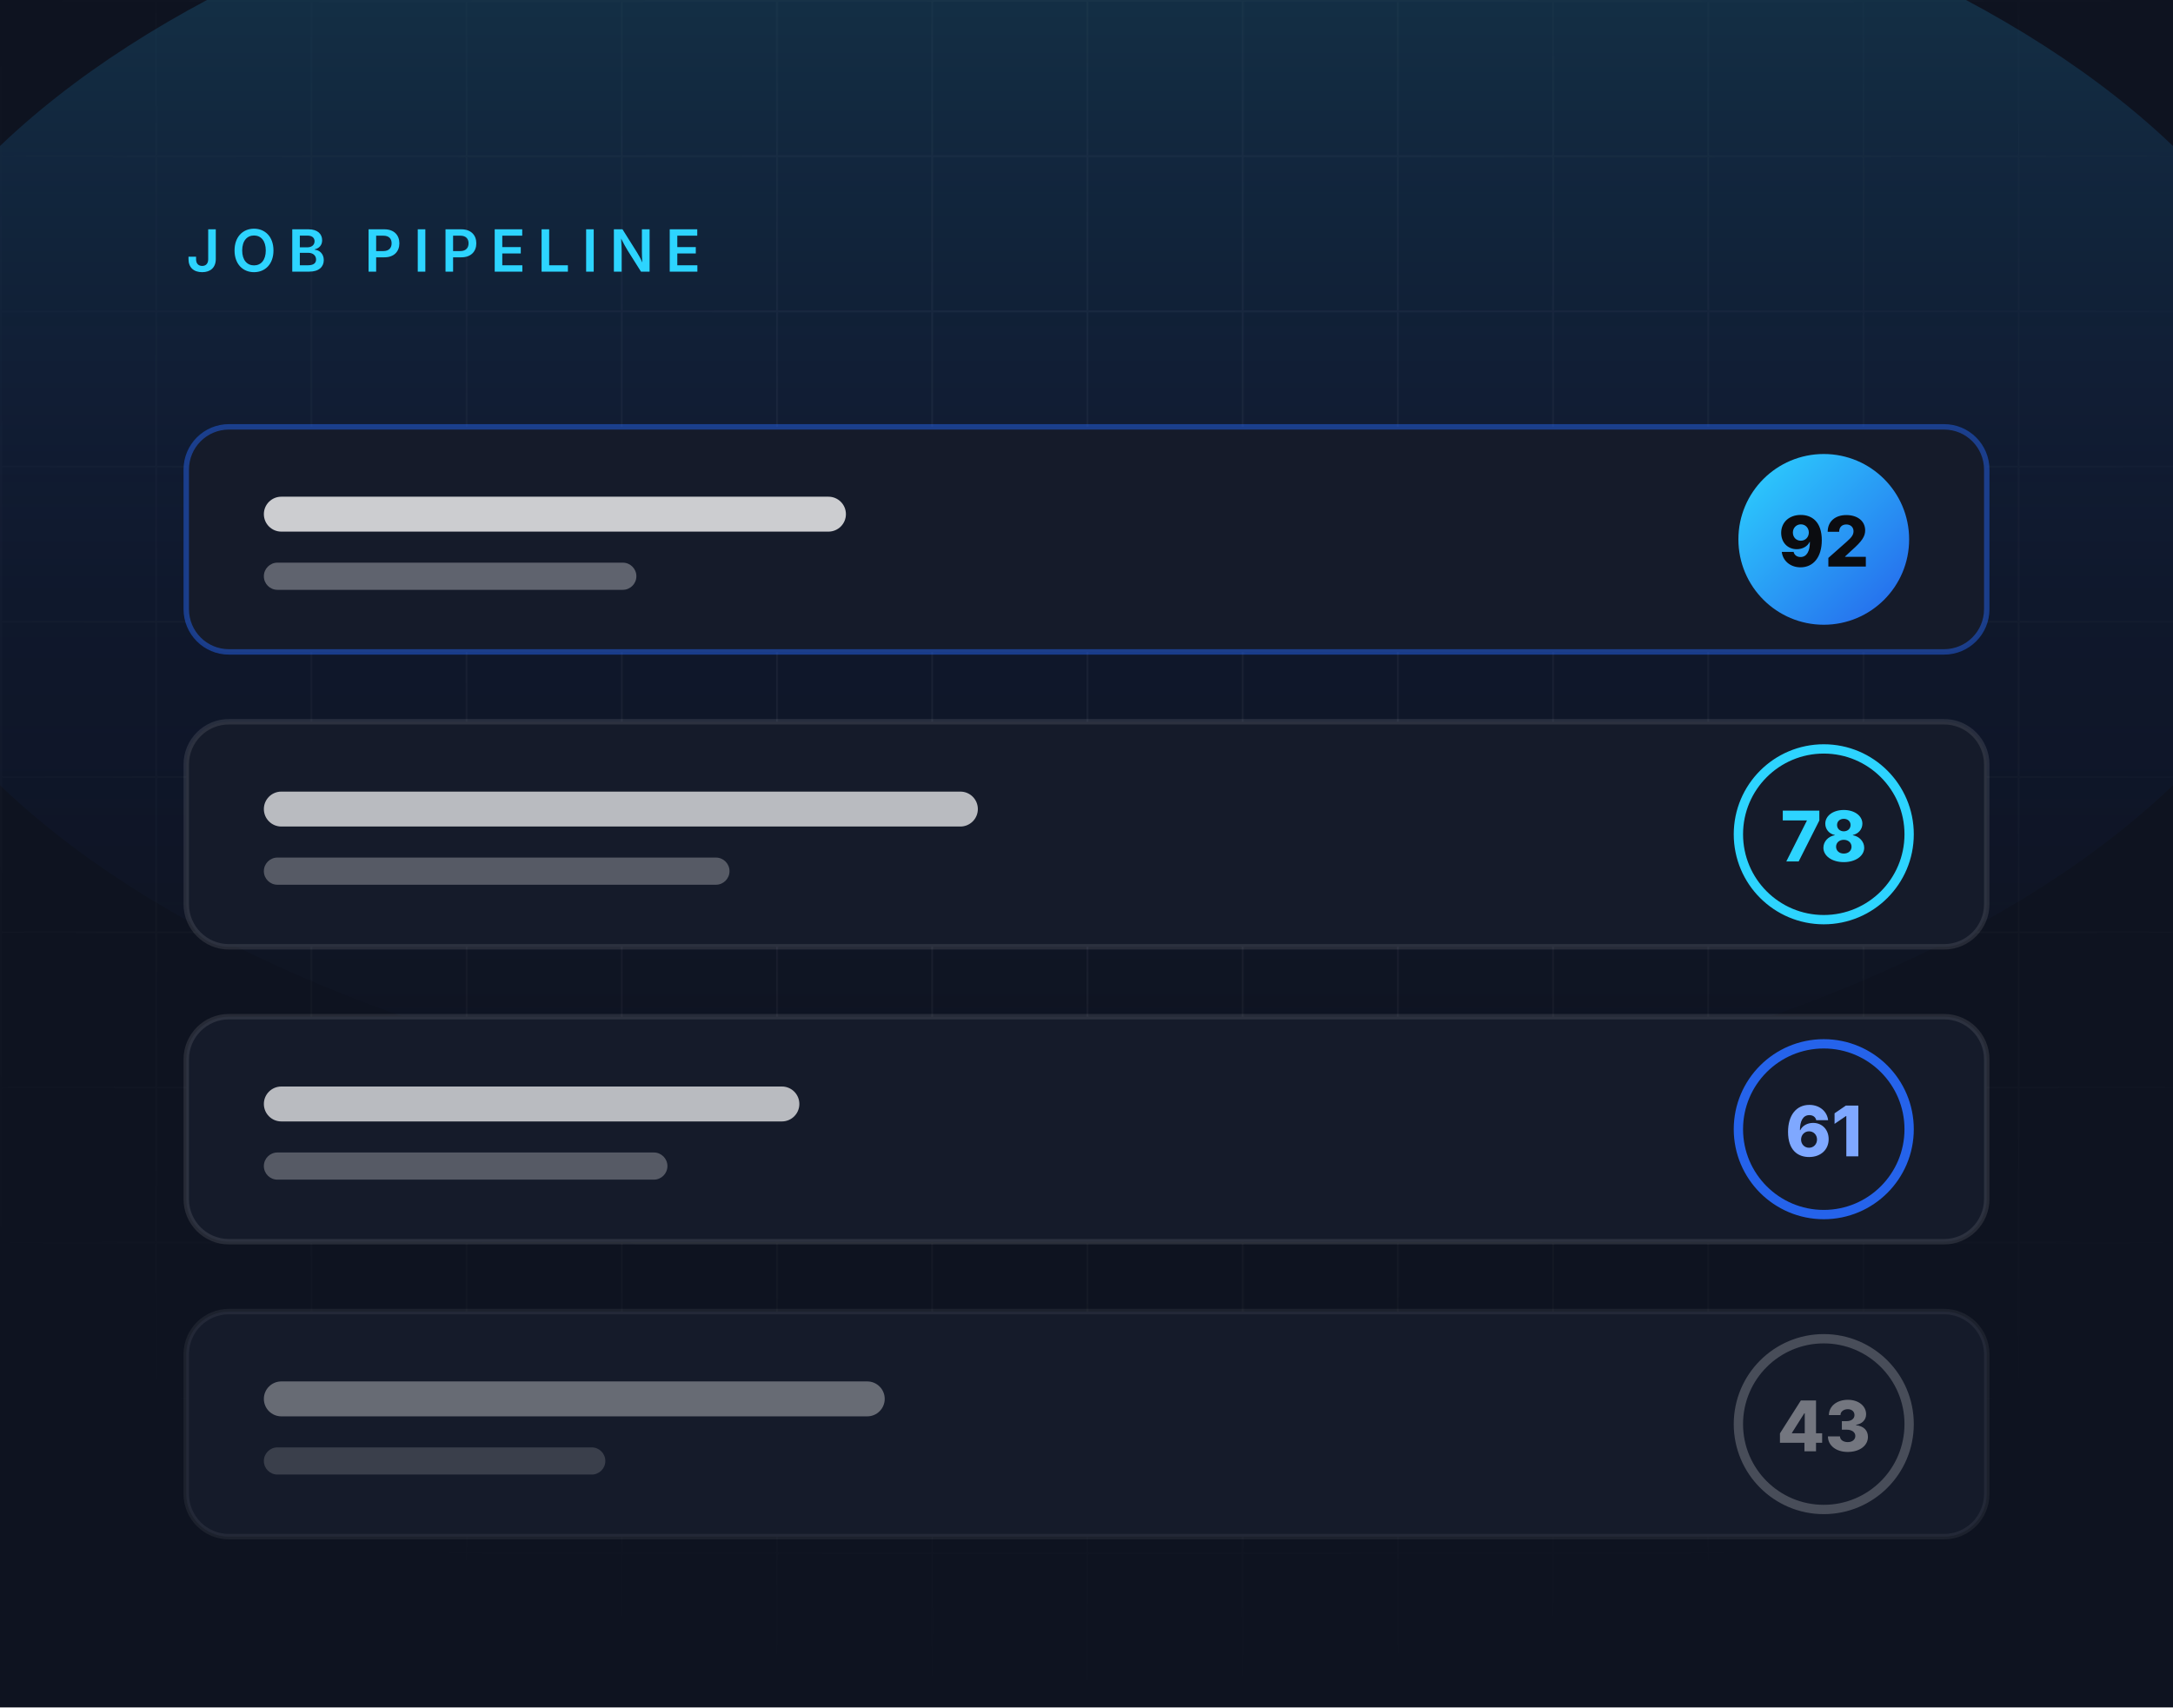
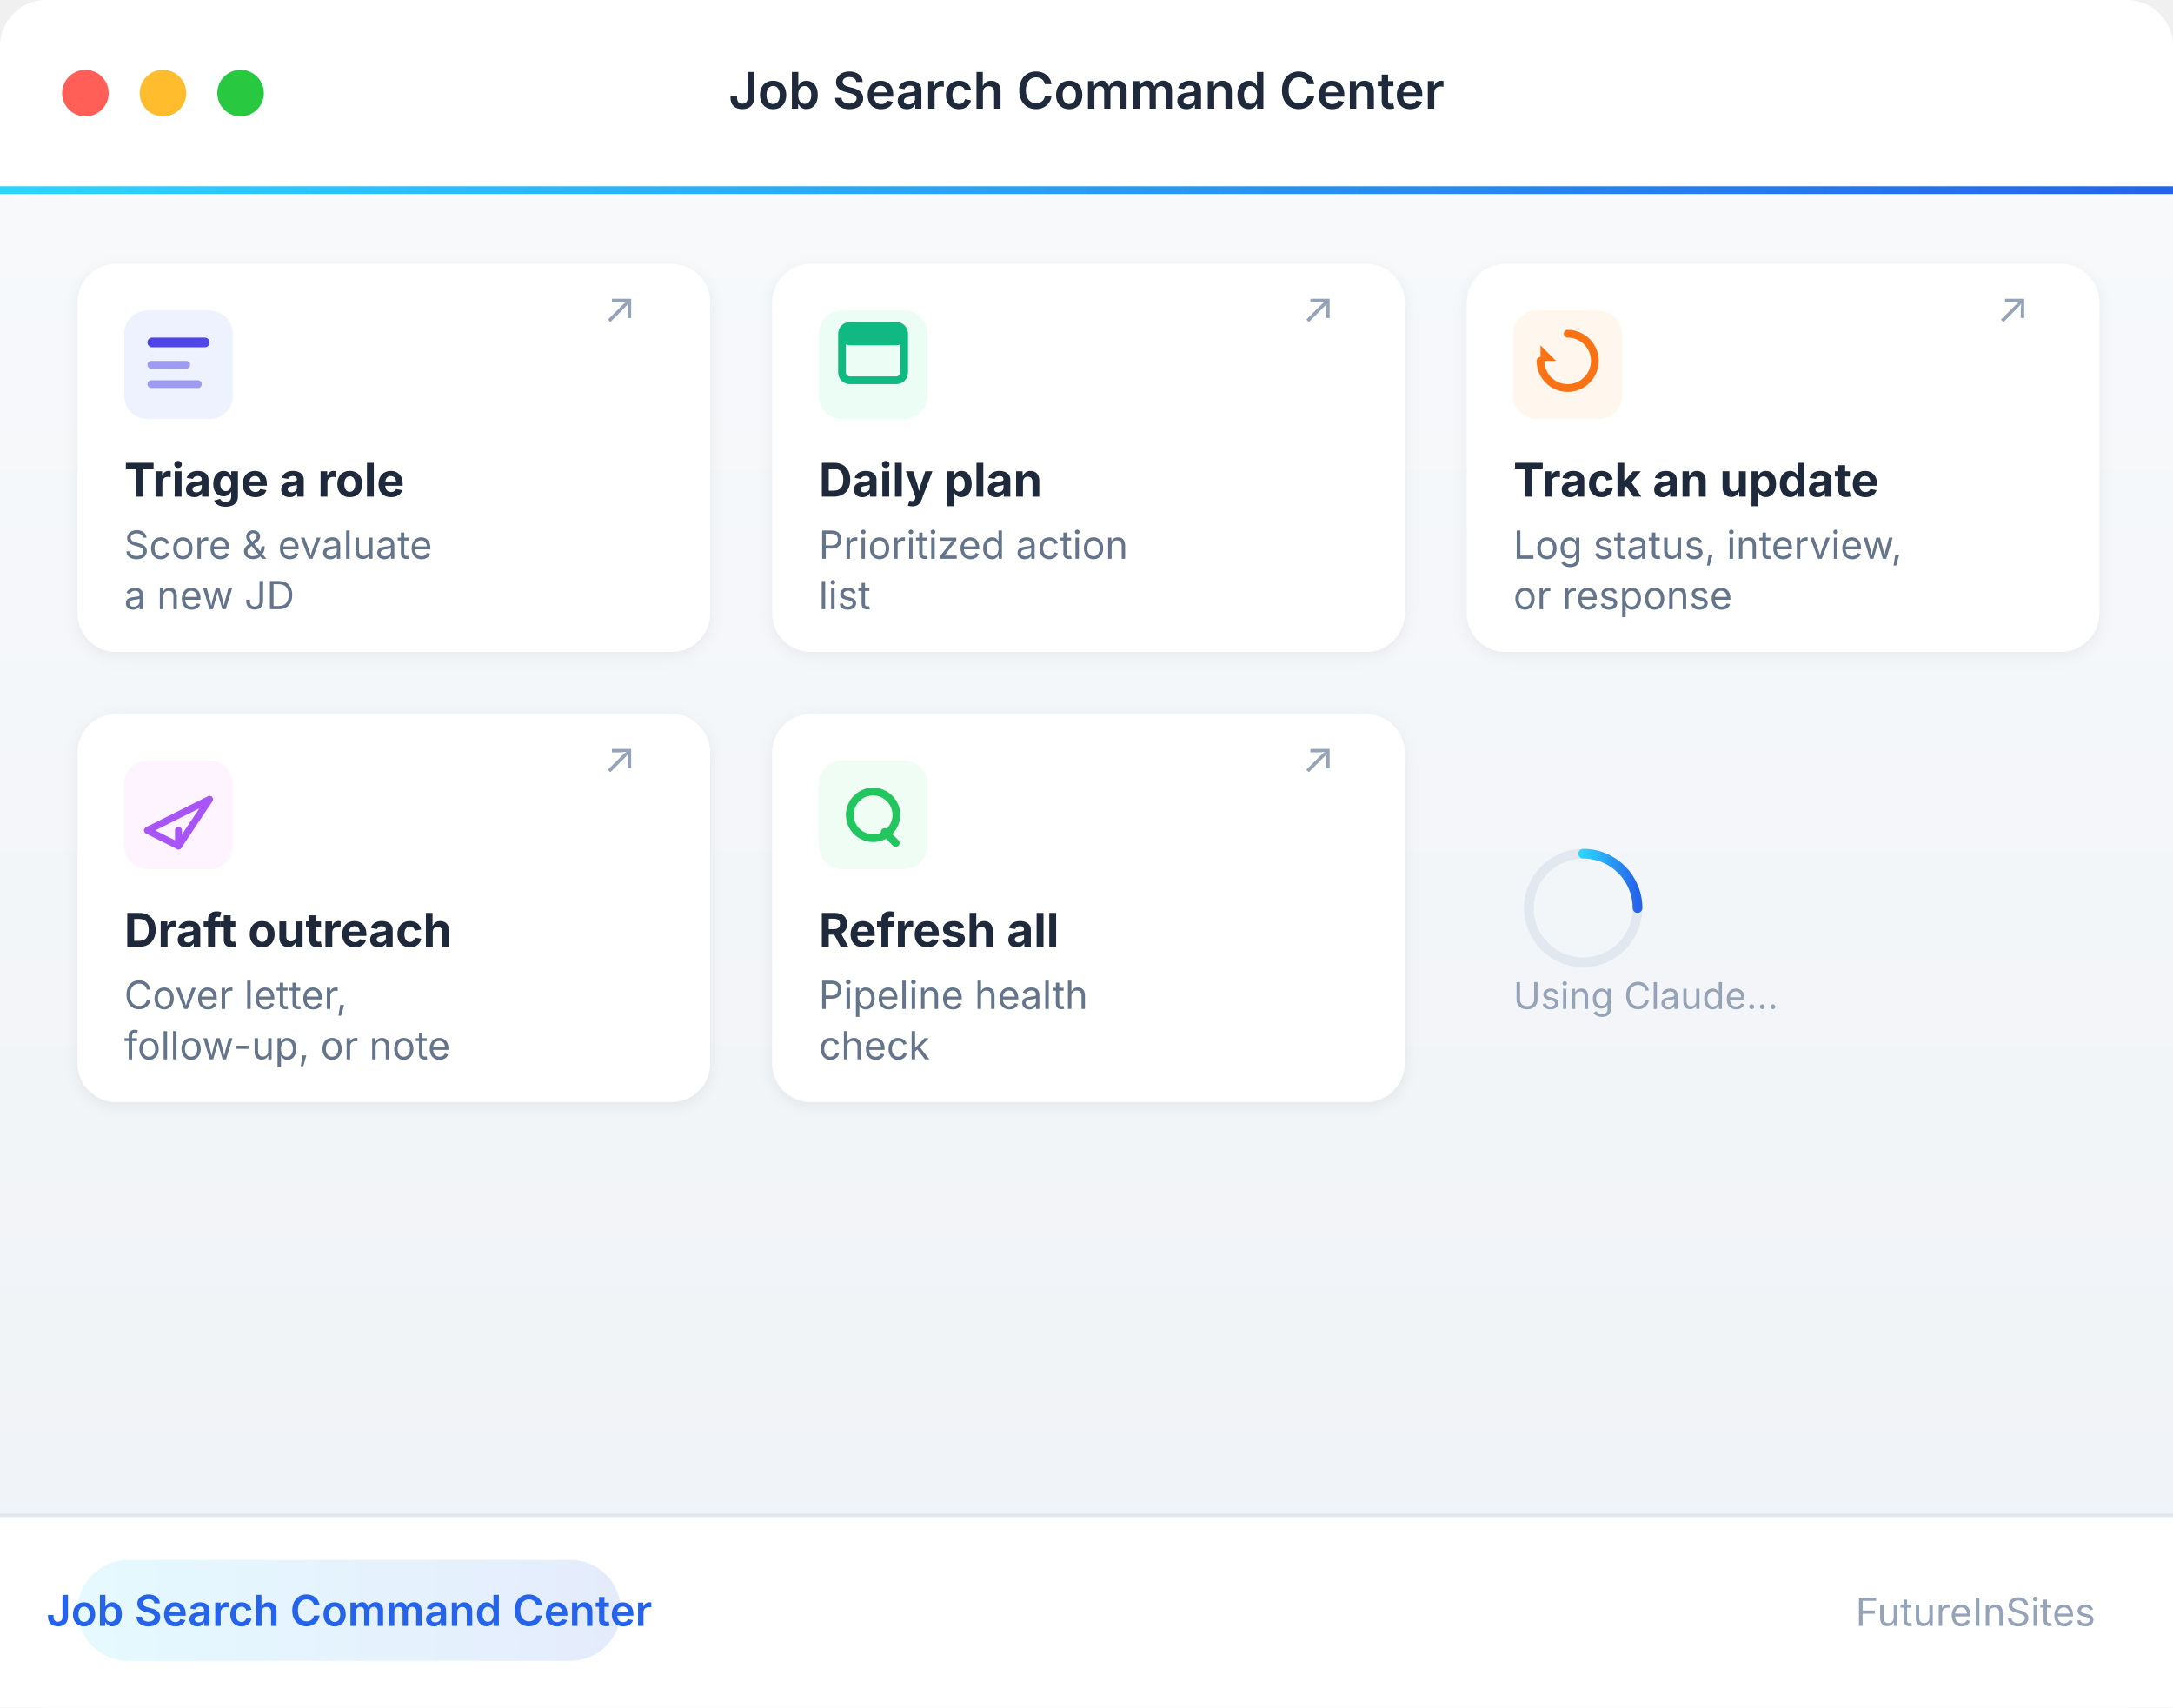
- <svg xmlns="http://www.w3.org/2000/svg" viewBox="0 0 560 440" role="img" aria-label="Job Search Command Center: a scored job pipeline">
+ <svg xmlns="http://www.w3.org/2000/svg" viewBox="0 0 560 440" role="img" aria-label="Job Search Command Center control panel">
  <defs>
-     <linearGradient id="jsccGlow" x1="0" y1="0" x2="0" y2="1">
-       <stop offset="0%" stop-color="#2DD4FF" stop-opacity="0.20" />
-       <stop offset="60%" stop-color="#2563EB" stop-opacity="0.06" />
-       <stop offset="100%" stop-color="#2563EB" stop-opacity="0" />
+     <linearGradient id="bgGrad" x1="0" y1="0" x2="0" y2="1">
+       <stop offset="0%" stop-color="#F8FAFC" />
+       <stop offset="100%" stop-color="#EFF2F6" />
    </linearGradient>
-     <linearGradient id="jsccBadge" x1="0" y1="0" x2="1" y2="1">
+     <linearGradient id="headerGrad" x1="0" y1="0" x2="1" y2="0">
      <stop offset="0%" stop-color="#2DD4FF" />
      <stop offset="100%" stop-color="#2563EB" />
    </linearGradient>
-     <pattern id="jsccGrid" width="40" height="40" patternUnits="userSpaceOnUse">
-       <path d="M 40 0 L 0 0 0 40" fill="none" stroke="#FFFFFF" stroke-opacity="0.04" stroke-width="1" />
-     </pattern>
-     <radialGradient id="jsccMask" cx="50%" cy="38%" r="62%">
-       <stop offset="30%" stop-color="#FFFFFF" />
-       <stop offset="100%" stop-color="#000000" />
-     </radialGradient>
-     <mask id="jsccGridMask">
-       <rect width="560" height="440" fill="url(#jsccMask)" />
-     </mask>
+     <filter id="cardShadow" x="-4%" y="-4%" width="108%" height="116%">
+       <feDropShadow dx="0" dy="1" stdDeviation="2" flood-color="#000000" flood-opacity="0.06" />
+     </filter>
  </defs>
-   <rect width="560" height="440" fill="#0E1320" />
-   <rect width="560" height="440" fill="url(#jsccGrid)" mask="url(#jsccGridMask)" />
-   <ellipse cx="280" cy="120" rx="320" ry="170" fill="url(#jsccGlow)" />
-   <text x="48" y="70" font-family="Inter, system-ui, sans-serif" font-size="15" font-weight="600" letter-spacing="3" fill="#2DD4FF">JOB PIPELINE</text>
-   <rect x="48" y="110" width="464" height="58" rx="11" fill="#151B2A" stroke="#2563EB" stroke-opacity="0.5" stroke-width="1.4" />
-   <rect x="68" y="128" width="150" height="9" rx="4.5" fill="#FFFFFF" fill-opacity="0.78" />
-   <rect x="68" y="145" width="96" height="7" rx="3.5" fill="#FFFFFF" fill-opacity="0.32" />
-   <circle cx="470" cy="139" r="22" fill="url(#jsccBadge)" />
-   <text x="470" y="146" text-anchor="middle" font-family="Inter, system-ui, sans-serif" font-size="18" font-weight="800" fill="#0B0C10">92</text>
-   <rect x="48" y="186" width="464" height="58" rx="11" fill="#151B2A" stroke="#FFFFFF" stroke-opacity="0.10" stroke-width="1.4" />
-   <rect x="68" y="204" width="184" height="9" rx="4.5" fill="#FFFFFF" fill-opacity="0.7" />
-   <rect x="68" y="221" width="120" height="7" rx="3.5" fill="#FFFFFF" fill-opacity="0.28" />
-   <circle cx="470" cy="215" r="22" fill="none" stroke="#2DD4FF" stroke-width="2.4" />
-   <text x="470" y="222" text-anchor="middle" font-family="Inter, system-ui, sans-serif" font-size="18" font-weight="800" fill="#2DD4FF">78</text>
-   <rect x="48" y="262" width="464" height="58" rx="11" fill="#151B2A" stroke="#FFFFFF" stroke-opacity="0.10" stroke-width="1.4" />
-   <rect x="68" y="280" width="138" height="9" rx="4.5" fill="#FFFFFF" fill-opacity="0.7" />
-   <rect x="68" y="297" width="104" height="7" rx="3.5" fill="#FFFFFF" fill-opacity="0.28" />
-   <circle cx="470" cy="291" r="22" fill="none" stroke="#2563EB" stroke-width="2.4" />
-   <text x="470" y="298" text-anchor="middle" font-family="Inter, system-ui, sans-serif" font-size="18" font-weight="800" fill="#7FA8FF">61</text>
-   <rect x="48" y="338" width="464" height="58" rx="11" fill="#151B2A" stroke="#FFFFFF" stroke-opacity="0.06" stroke-width="1.4" />
-   <rect x="68" y="356" width="160" height="9" rx="4.5" fill="#FFFFFF" fill-opacity="0.35" />
-   <rect x="68" y="373" width="88" height="7" rx="3.5" fill="#FFFFFF" fill-opacity="0.16" />
-   <circle cx="470" cy="367" r="22" fill="none" stroke="#FFFFFF" stroke-opacity="0.22" stroke-width="2.4" />
-   <text x="470" y="374" text-anchor="middle" font-family="Inter, system-ui, sans-serif" font-size="18" font-weight="800" fill="#FFFFFF" fill-opacity="0.4">43</text>
+   <rect width="560" height="440" rx="12" fill="url(#bgGrad)" />
+   <rect x="0" y="0" width="560" height="48" rx="12" fill="#FFFFFF" />
+   <rect x="0" y="36" width="560" height="12" fill="#FFFFFF" />
+   <circle cx="22" cy="24" r="6" fill="#FF5F57" />
+   <circle cx="42" cy="24" r="6" fill="#FFBD2E" />
+   <circle cx="62" cy="24" r="6" fill="#28C840" />
+   <text x="280" y="28" text-anchor="middle" font-family="Inter, system-ui, sans-serif" font-size="13" font-weight="600" fill="#1E293B">Job Search Command Center</text>
+   <rect x="0" y="48" width="560" height="2" fill="url(#headerGrad)" />
+   <rect x="20" y="68" width="163" height="100" rx="10" fill="#FFFFFF" filter="url(#cardShadow)" />
+   <rect x="32" y="80" width="28" height="28" rx="6" fill="#EEF2FF" />
+   <rect x="38" y="87" width="16" height="2.5" rx="1.2" fill="#4F46E5" />
+   <rect x="38" y="93" width="11" height="2" rx="1" fill="#4F46E5" fill-opacity="0.5" />
+   <rect x="38" y="98" width="14" height="2" rx="1" fill="#4F46E5" fill-opacity="0.5" />
+   <text x="164" y="83" text-anchor="end" font-family="Inter, system-ui, sans-serif" font-size="11" fill="#94A3B8">↗</text>
+   <text x="32" y="128" font-family="Inter, system-ui, sans-serif" font-size="12" font-weight="700" fill="#1E293B">Triage a role</text>
+   <text x="32" y="144" font-family="Inter, system-ui, sans-serif" font-size="10" fill="#64748B">Score &amp; evaluate</text>
+   <text x="32" y="157" font-family="Inter, system-ui, sans-serif" font-size="10" fill="#64748B">a new JD</text>
+   <rect x="199" y="68" width="163" height="100" rx="10" fill="#FFFFFF" filter="url(#cardShadow)" />
+   <rect x="211" y="80" width="28" height="28" rx="6" fill="#ECFDF5" />
+   <rect x="217" y="84" width="16" height="14" rx="2" fill="none" stroke="#10B981" stroke-width="2" />
+   <rect x="217" y="84" width="16" height="5" rx="2" fill="#10B981" />
+   <text x="344" y="83" text-anchor="end" font-family="Inter, system-ui, sans-serif" font-size="11" fill="#94A3B8">↗</text>
+   <text x="211" y="128" font-family="Inter, system-ui, sans-serif" font-size="12" font-weight="700" fill="#1E293B">Daily plan</text>
+   <text x="211" y="144" font-family="Inter, system-ui, sans-serif" font-size="10" fill="#64748B">Prioritized action</text>
+   <text x="211" y="157" font-family="Inter, system-ui, sans-serif" font-size="10" fill="#64748B">list</text>
+   <rect x="378" y="68" width="163" height="100" rx="10" fill="#FFFFFF" filter="url(#cardShadow)" />
+   <rect x="390" y="80" width="28" height="28" rx="6" fill="#FFF7ED" />
+   <path d="M 404 86 A 7 7 0 1 1 397 93" fill="none" stroke="#F97316" stroke-width="2" stroke-linecap="round" />
+   <polygon points="397,89 397,93 401,93" fill="#F97316" />
+   <text x="523" y="83" text-anchor="end" font-family="Inter, system-ui, sans-serif" font-size="11" fill="#94A3B8">↗</text>
+   <text x="390" y="128" font-family="Inter, system-ui, sans-serif" font-size="12" font-weight="700" fill="#1E293B">Track an update</text>
+   <text x="390" y="144" font-family="Inter, system-ui, sans-serif" font-size="10" fill="#64748B">Log status, interview,</text>
+   <text x="390" y="157" font-family="Inter, system-ui, sans-serif" font-size="10" fill="#64748B">or response</text>
+   <rect x="20" y="184" width="163" height="100" rx="10" fill="#FFFFFF" filter="url(#cardShadow)" />
+   <rect x="32" y="196" width="28" height="28" rx="6" fill="#FDF4FF" />
+   <path d="M 38 214 L 54 206 L 46 218 Z" fill="none" stroke="#A855F7" stroke-width="1.8" stroke-linejoin="round" />
+   <line x1="46" y1="214" x2="46" y2="218" stroke="#A855F7" stroke-width="1.8" stroke-linecap="round" />
+   <text x="164" y="199" text-anchor="end" font-family="Inter, system-ui, sans-serif" font-size="11" fill="#94A3B8">↗</text>
+   <text x="32" y="244" font-family="Inter, system-ui, sans-serif" font-size="12" font-weight="700" fill="#1E293B">Draft outreach</text>
+   <text x="32" y="260" font-family="Inter, system-ui, sans-serif" font-size="10" fill="#64748B">Cover letter,</text>
+   <text x="32" y="273" font-family="Inter, system-ui, sans-serif" font-size="10" fill="#64748B">follow-up, or note</text>
+   <rect x="199" y="184" width="163" height="100" rx="10" fill="#FFFFFF" filter="url(#cardShadow)" />
+   <rect x="211" y="196" width="28" height="28" rx="6" fill="#F0FDF4" />
+   <circle cx="225" cy="210" r="6" fill="none" stroke="#22C55E" stroke-width="2" />
+   <rect x="228" y="213" width="6" height="2" rx="1" transform="rotate(45 228 213)" fill="#22C55E" />
+   <text x="344" y="199" text-anchor="end" font-family="Inter, system-ui, sans-serif" font-size="11" fill="#94A3B8">↗</text>
+   <text x="211" y="244" font-family="Inter, system-ui, sans-serif" font-size="12" font-weight="700" fill="#1E293B">Refresh all</text>
+   <text x="211" y="260" font-family="Inter, system-ui, sans-serif" font-size="10" fill="#64748B">Pipeline health</text>
+   <text x="211" y="273" font-family="Inter, system-ui, sans-serif" font-size="10" fill="#64748B">check</text>
+   <circle cx="408" cy="234" r="14" fill="none" stroke="#E2E8F0" stroke-width="2.5" />
+   <path d="M 408 220 A 14 14 0 0 1 422 234" fill="none" stroke="url(#headerGrad)" stroke-width="2.5" stroke-linecap="round" />
+   <text x="390" y="260" font-family="Inter, system-ui, sans-serif" font-size="9.5" fill="#94A3B8">Using Claude...</text>
+   <rect x="0" y="390" width="560" height="50" rx="0" fill="#FFFFFF" />
+   <rect x="0" y="390" width="560" height="1" fill="#E2E8F0" />
+   <rect x="0" y="428" width="560" height="12" rx="0" fill="#FFFFFF" />
+   <rect x="0" y="428" width="560" height="12" rx="12" fill="#FFFFFF" />
+   <rect x="20" y="402" width="140" height="26" rx="13" fill="url(#headerGrad)" fill-opacity="0.12" />
+   <text x="90" y="419" text-anchor="middle" font-family="Inter, system-ui, sans-serif" font-size="11" font-weight="600" fill="#2563EB">Job Search Command Center</text>
+   <text x="540" y="419" text-anchor="end" font-family="Inter, system-ui, sans-serif" font-size="10" fill="#94A3B8">FutureInSites</text>
</svg>
